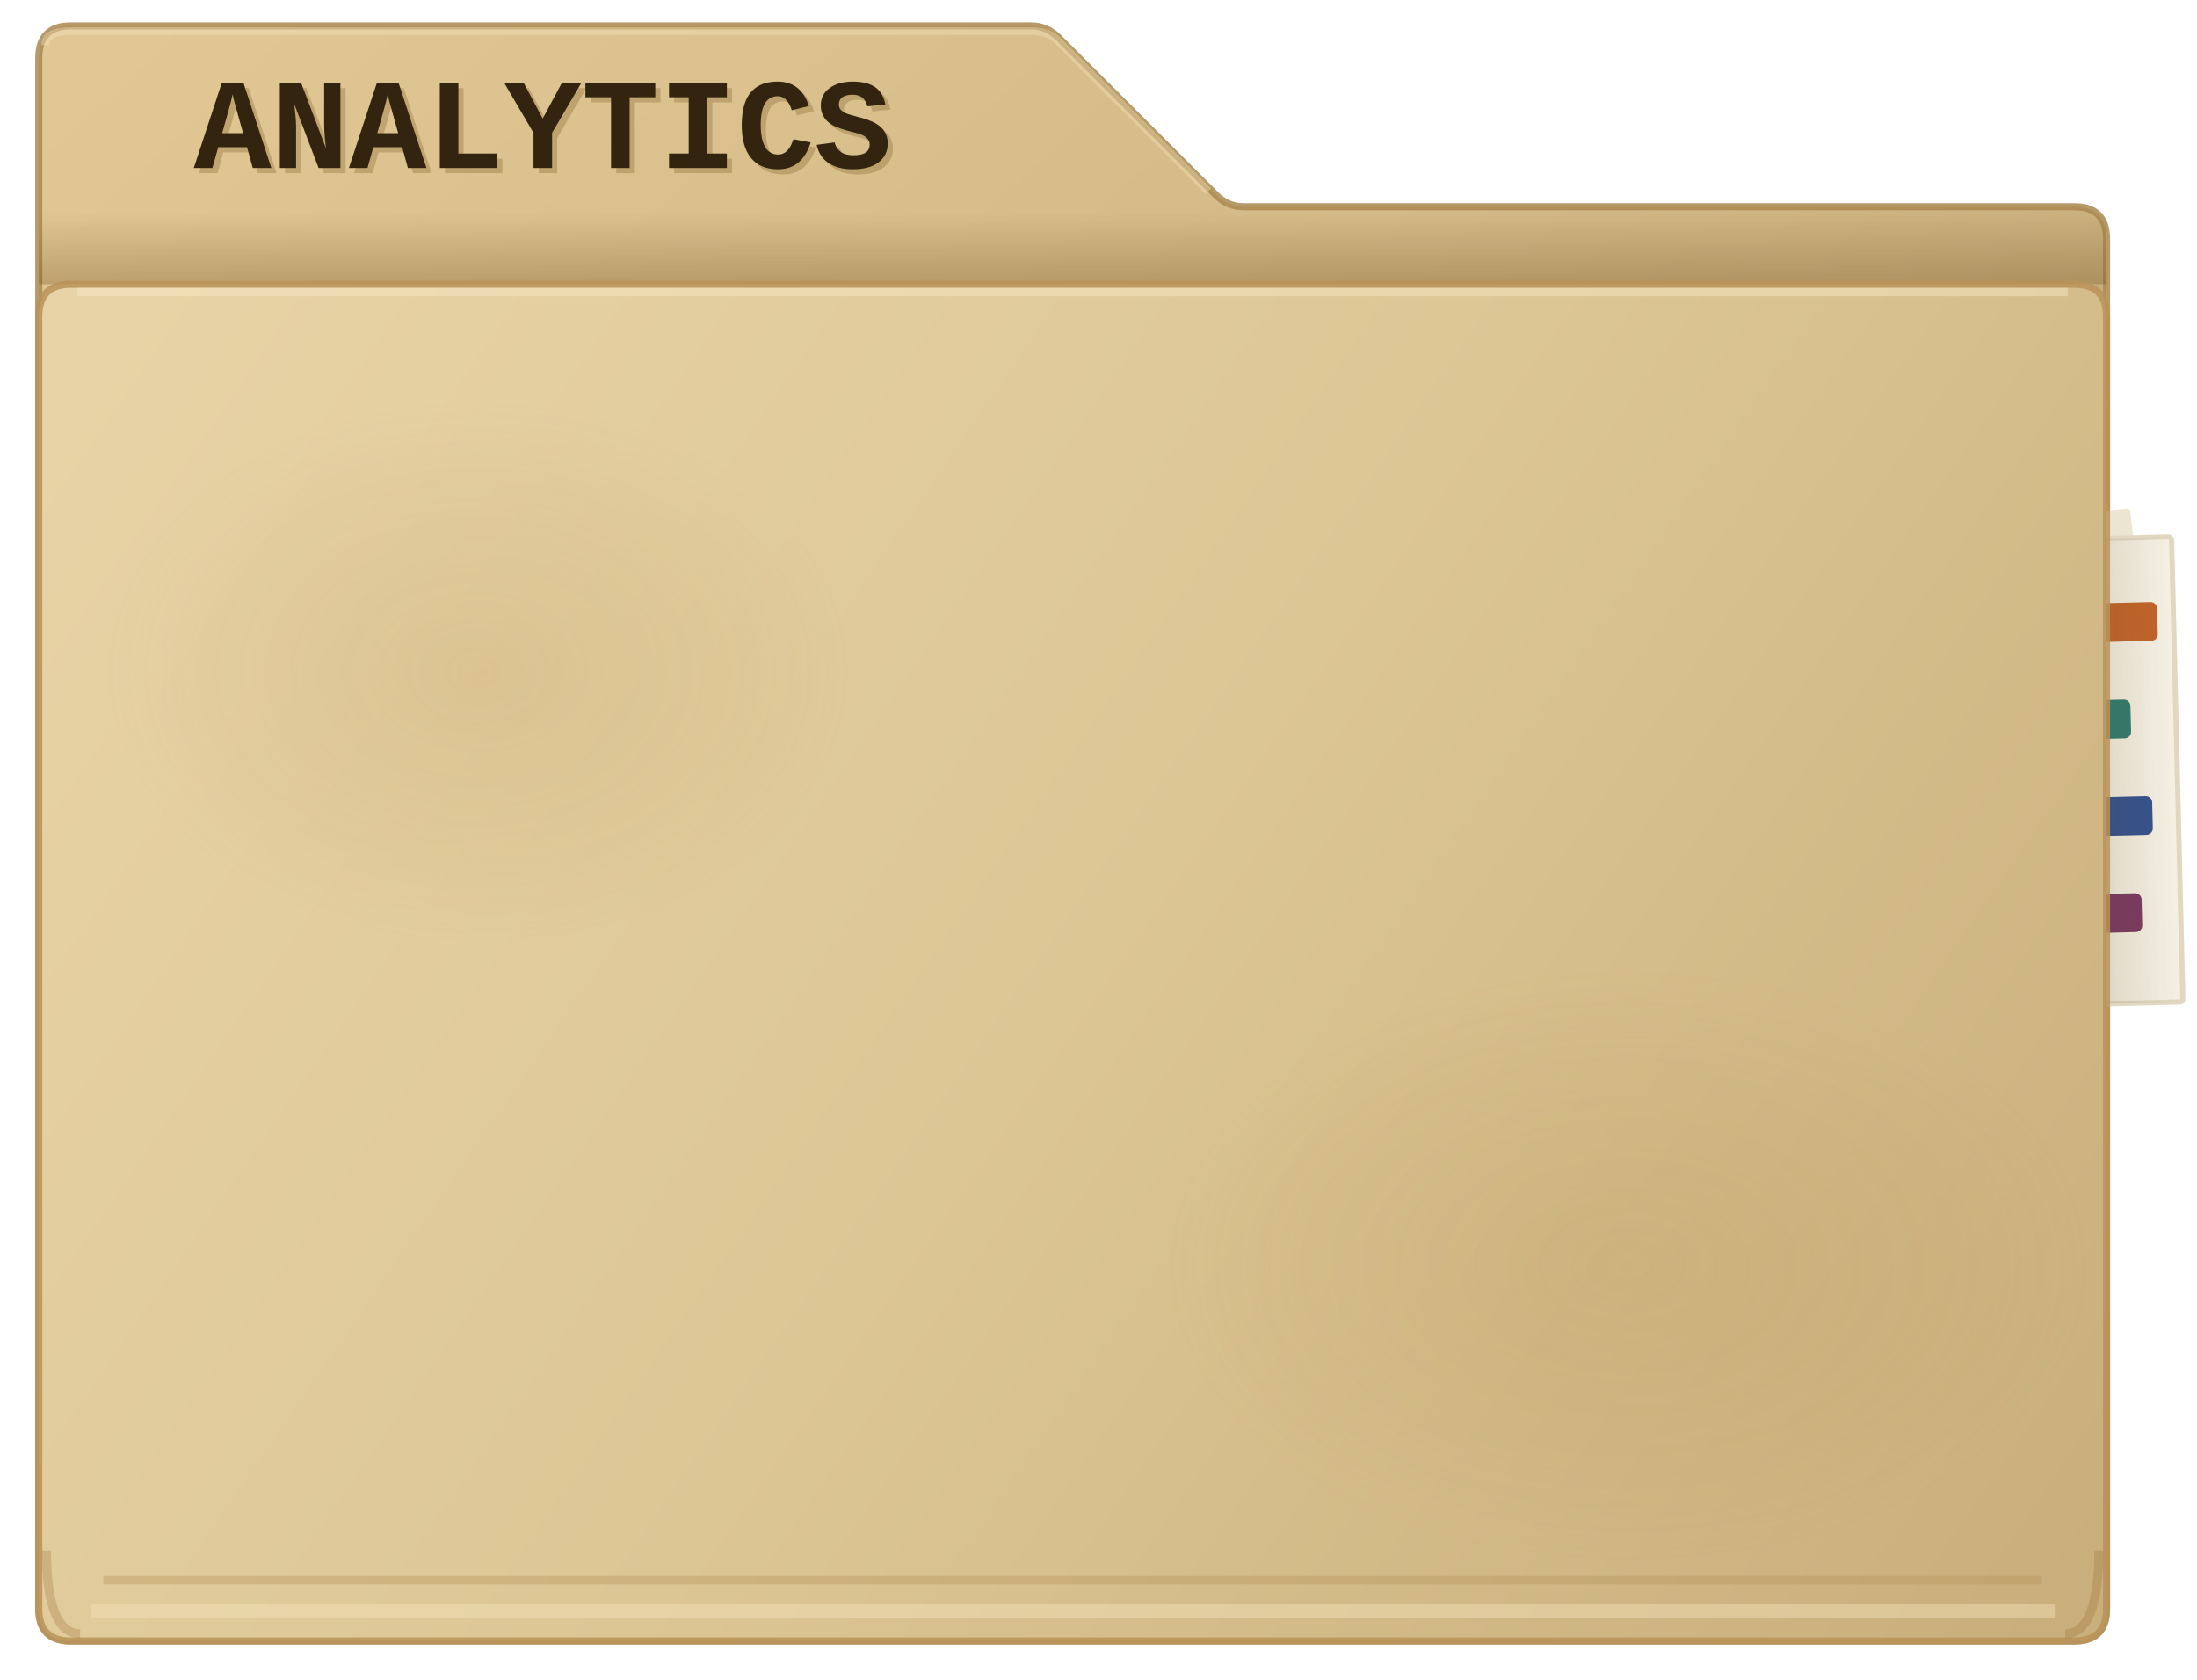
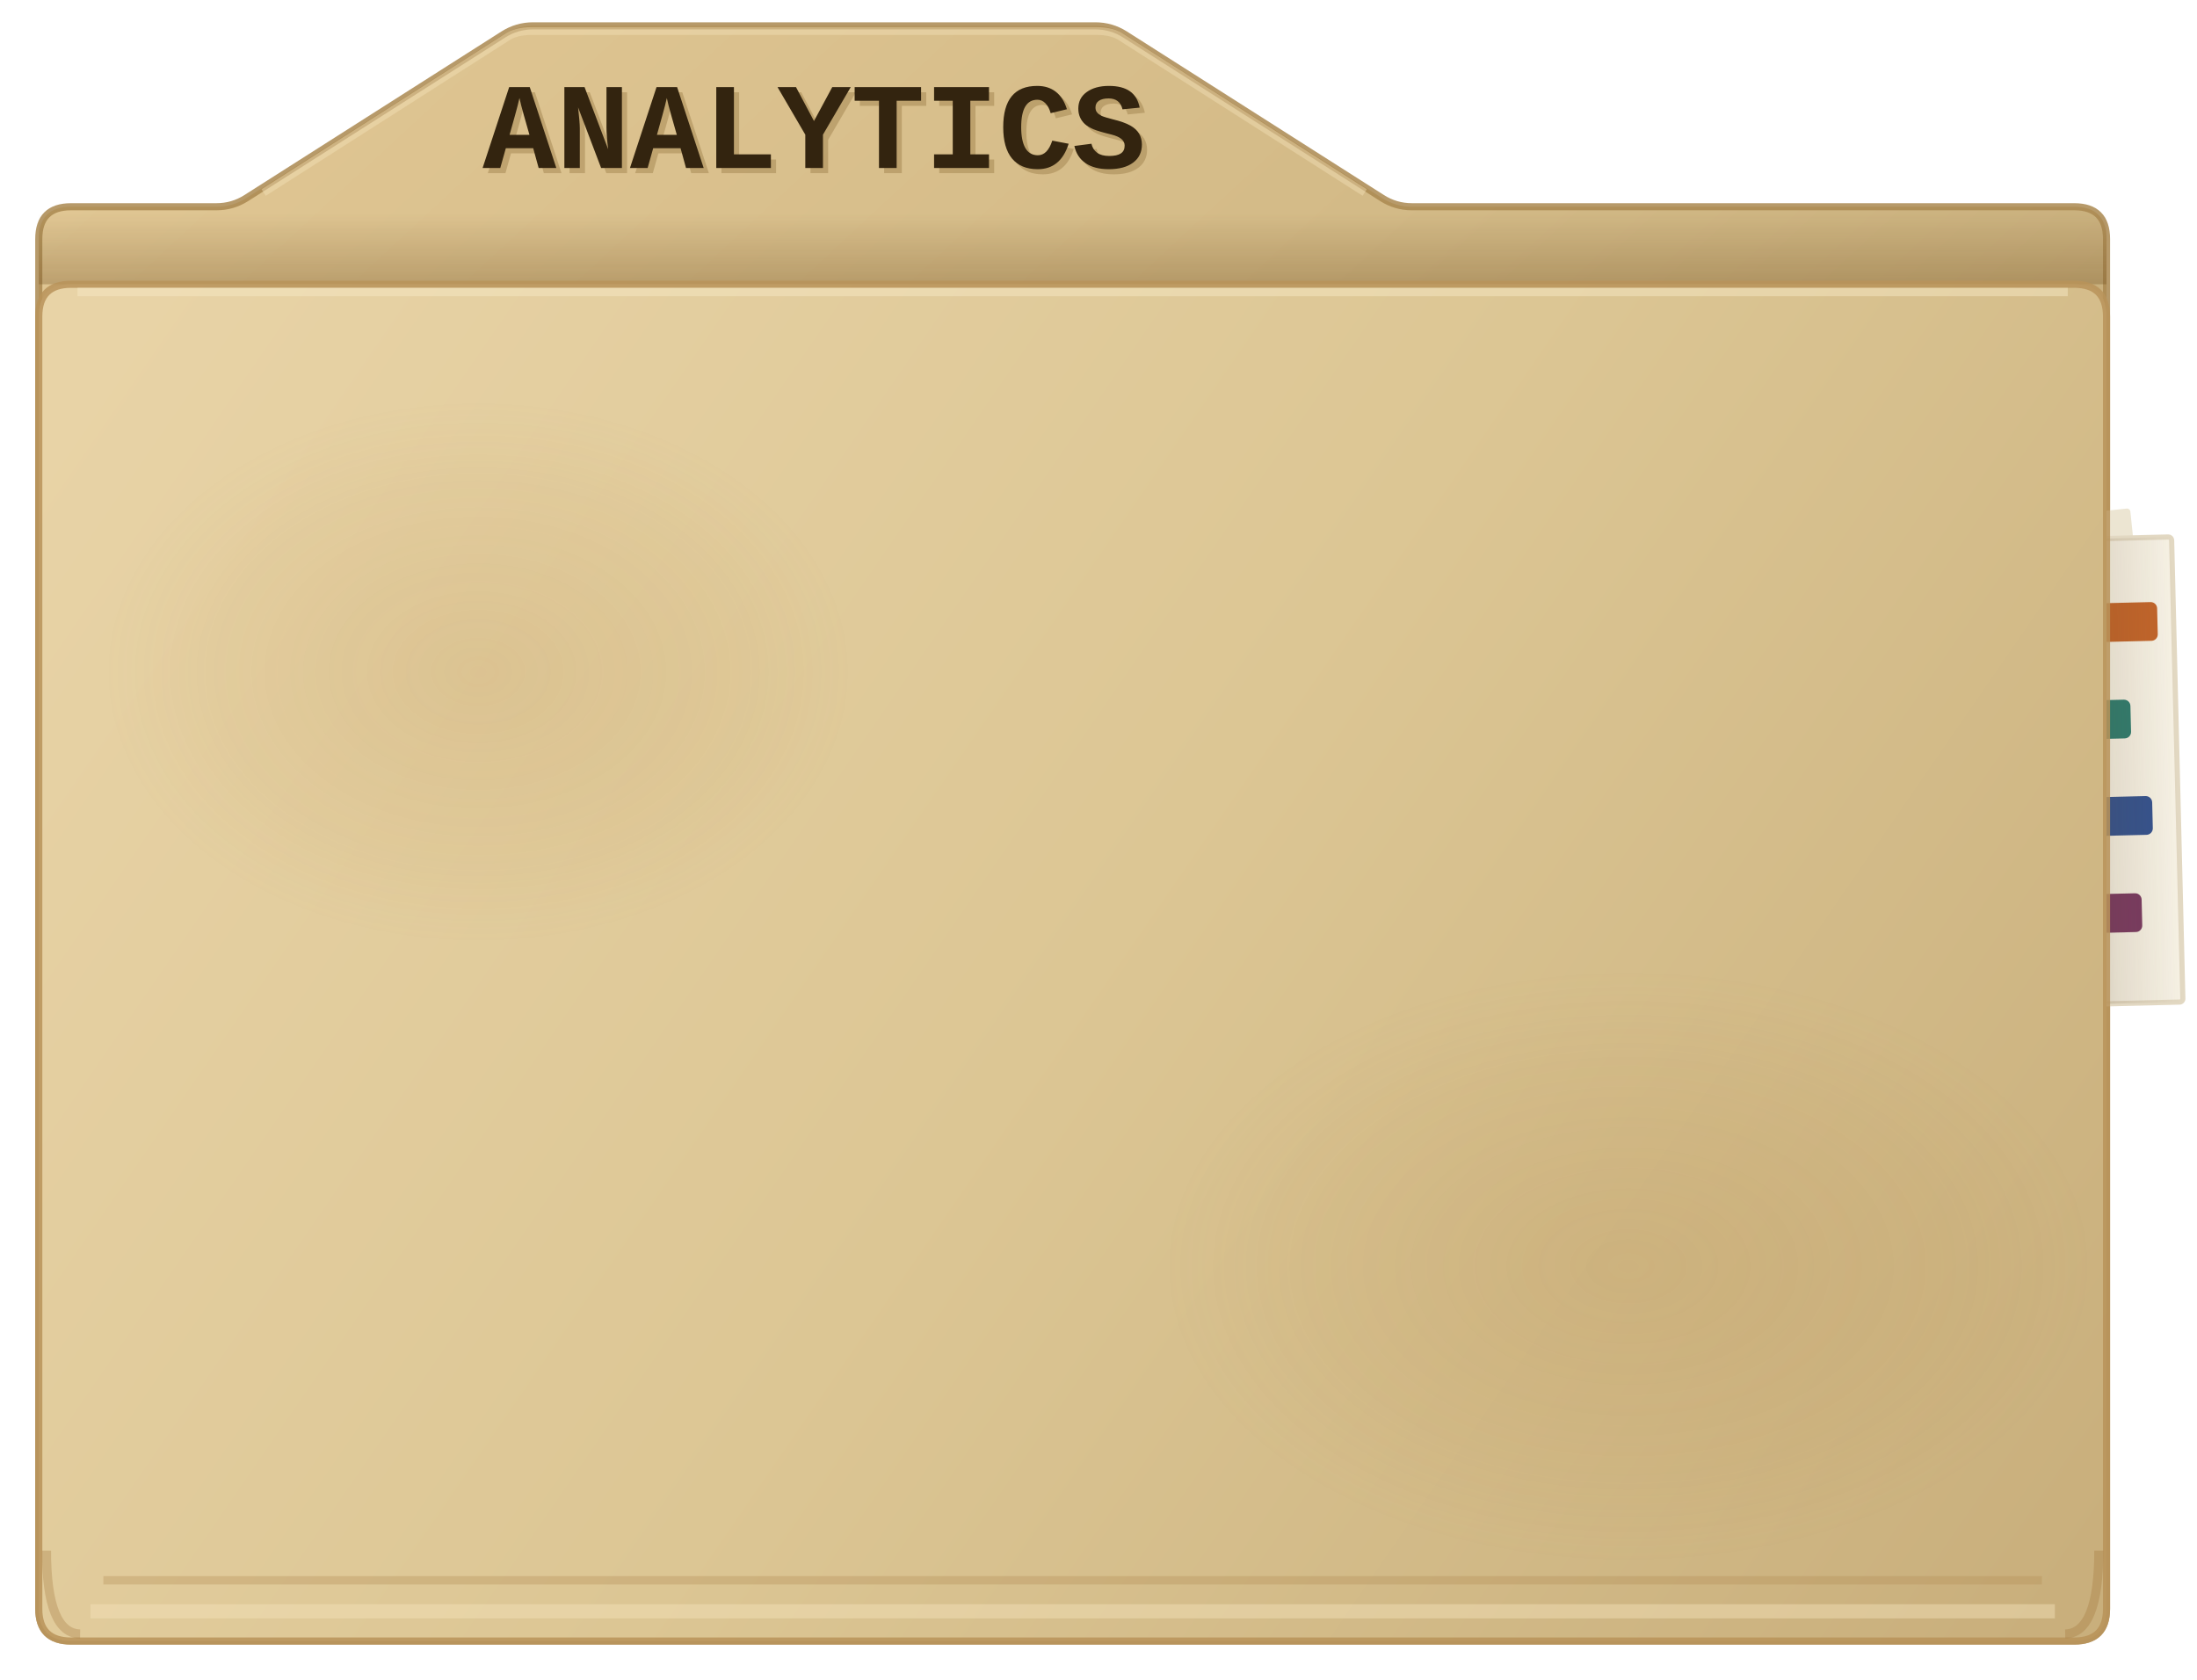
- <svg xmlns="http://www.w3.org/2000/svg" viewBox="0 0 340 260" role="img" aria-label="A closed manila file folder lying flat, its flush-left tab typed ANALYTICS, with the edges of chart papers peeking out the right side">
+ <svg xmlns="http://www.w3.org/2000/svg" viewBox="0 0 340 260" role="img" aria-label="A closed manila file folder lying flat, its left-of-centre tab typed ANALYTICS, with the edges of chart papers peeking out the right side">
  <defs>
    <linearGradient id="af_backg" gradientUnits="userSpaceOnUse" x1="20" y1="4" x2="250" y2="252">
      <stop offset="0" stop-color="#e1c794" />
      <stop offset="0.45" stop-color="#d3ba87" />
      <stop offset="1" stop-color="#bda371" />
    </linearGradient>
    <linearGradient id="af_frontg" gradientUnits="userSpaceOnUse" x1="20" y1="48" x2="316" y2="252">
      <stop offset="0" stop-color="#e8d3a6" />
      <stop offset="0.5" stop-color="#dcc694" />
      <stop offset="1" stop-color="#c9af7c" />
    </linearGradient>
    <radialGradient id="af_stain" cx="0.5" cy="0.5" r="0.5">
      <stop offset="0" stop-color="#a97c3c" stop-opacity="0.13" />
      <stop offset="0.7" stop-color="#a97c3c" stop-opacity="0.05" />
      <stop offset="1" stop-color="#a97c3c" stop-opacity="0" />
    </radialGradient>
    <linearGradient id="af_flapshadow" gradientUnits="userSpaceOnUse" x1="0" y1="33" x2="0" y2="44">
      <stop offset="0" stop-color="#6b4a1c" stop-opacity="0" />
      <stop offset="1" stop-color="#6b4a1c" stop-opacity="0.3" />
    </linearGradient>
    <linearGradient id="af_papershade" gradientUnits="userSpaceOnUse" x1="317" y1="0" x2="337" y2="0">
      <stop offset="0" stop-color="#5d431e" stop-opacity="0.36" />
      <stop offset="0.5" stop-color="#5d431e" stop-opacity="0.12" />
      <stop offset="1" stop-color="#5d431e" stop-opacity="0" />
    </linearGradient>
  </defs>
-   <path d="M6,9 Q6,4 11,4 L159.5,4 Q162,4 163.77,5.77 L188.23,30.23            Q190,32 192.5,32 L321,32 Q326,32 326,37 L326,249            Q326,254 321,254 L11,254 Q6,254 6,249 Z" fill="url(#af_backg)" stroke="#ab8850" stroke-width="1.1" stroke-opacity="0.85" />
-   <path d="M7,7 Q7,4.8 11,4.8 L159.4,4.8 Q162,4.8 163.4,6 L187,29.6" fill="none" stroke="#f5e4bb" stroke-opacity="0.4" stroke-width="1.2" stroke-linejoin="round" />
+   <path d="M6,37 Q6,32 11,32 L33.5,32 Q36,32 38.11,30.66 L77.89,5.34            Q80,4 82.5,4 L169.5,4 Q172,4 174.11,5.34 L213.89,30.66            Q216,32 218.5,32 L321,32 Q326,32 326,37 L326,249            Q326,254 321,254 L11,254 Q6,254 6,249 Z" fill="url(#af_backg)" stroke="#ab8850" stroke-width="1.1" stroke-opacity="0.85" />
+   <path d="M40.8,29.8 L78.4,5.8 Q79.8,4.8 82.4,4.8 L169.6,4.8            Q172.2,4.8 173.6,5.8 L211.2,29.8" fill="none" stroke="#f5e4bb" stroke-opacity="0.4" stroke-width="1.2" stroke-linejoin="round" />
  <g transform="rotate(-6 300 122)">
    <rect x="250" y="82" width="84" height="72" rx="0.5" fill="#ece5d2" />
  </g>
  <g transform="rotate(-1.4 300 122)">
    <rect x="252" y="84" width="85" height="72" rx="0.5" fill="#f6f1e4" stroke="#e2d8c2" stroke-width="0.8" />
    <g>
      <rect x="288" y="94" width="46.5" height="6" rx="1" fill="#c2652b" />
      <rect x="288" y="109" width="42" height="6" rx="1" fill="#2f7d70" />
      <rect x="288" y="124" width="45" height="6" rx="1" fill="#35538f" />
      <rect x="288" y="139" width="43" height="6" rx="1" fill="#7a3b63" />
    </g>
    <rect x="317" y="84" width="20" height="72" fill="url(#af_papershade)" />
  </g>
  <rect x="6" y="33" width="320" height="11" fill="url(#af_flapshadow)" />
  <path d="M6,49 Q6,44 11,44 L321,44 Q326,44 326,49 L326,249            Q326,254 321,254 L11,254 Q6,254 6,249 Z" fill="url(#af_frontg)" stroke="#b8935a" stroke-width="1.1" stroke-opacity="0.85" />
  <ellipse cx="252" cy="196" rx="72" ry="46" fill="url(#af_stain)" />
  <ellipse cx="74" cy="104" rx="58" ry="42" fill="url(#af_stain)" />
  <path d="M12,45.2 L320,45.2" fill="none" stroke="#f7e8c4" stroke-opacity="0.5" stroke-width="1.3" />
  <path d="M16,244.6 L316,244.6" fill="none" stroke="#b58e55" stroke-opacity="0.34" stroke-width="1.3" />
  <path d="M14,249.4 L318,249.4" fill="none" stroke="#f4e3ba" stroke-opacity="0.45" stroke-width="2.2" />
  <path d="M7.2,240 Q7.2,252.8 12.4,252.9" fill="none" stroke="#a87f47" stroke-opacity="0.35" stroke-width="1.4" />
  <path d="M324.8,240 Q324.8,252.8 319.6,252.9" fill="none" stroke="#a87f47" stroke-opacity="0.4" stroke-width="1.4" />
-   <g text-anchor="middle" font-family="'Courier Prime','Courier New',Courier,monospace" font-size="20" font-weight="700">
-     <text x="84.8" y="26.8" fill="#8a6a34" opacity="0.35" textLength="130" lengthAdjust="spacing">ANALYTICS</text>
-     <text x="84" y="26" fill="#33240f" textLength="130" lengthAdjust="spacing">ANALYTICS</text>
+   <g text-anchor="middle" font-family="'Courier Prime','Courier New',Courier,monospace" font-size="19" font-weight="700">
+     <text x="126.8" y="26.8" fill="#8a6a34" opacity="0.35" textLength="110" lengthAdjust="spacing">ANALYTICS</text>
+     <text x="126" y="26" fill="#33240f" textLength="110" lengthAdjust="spacing">ANALYTICS</text>
  </g>
</svg>
